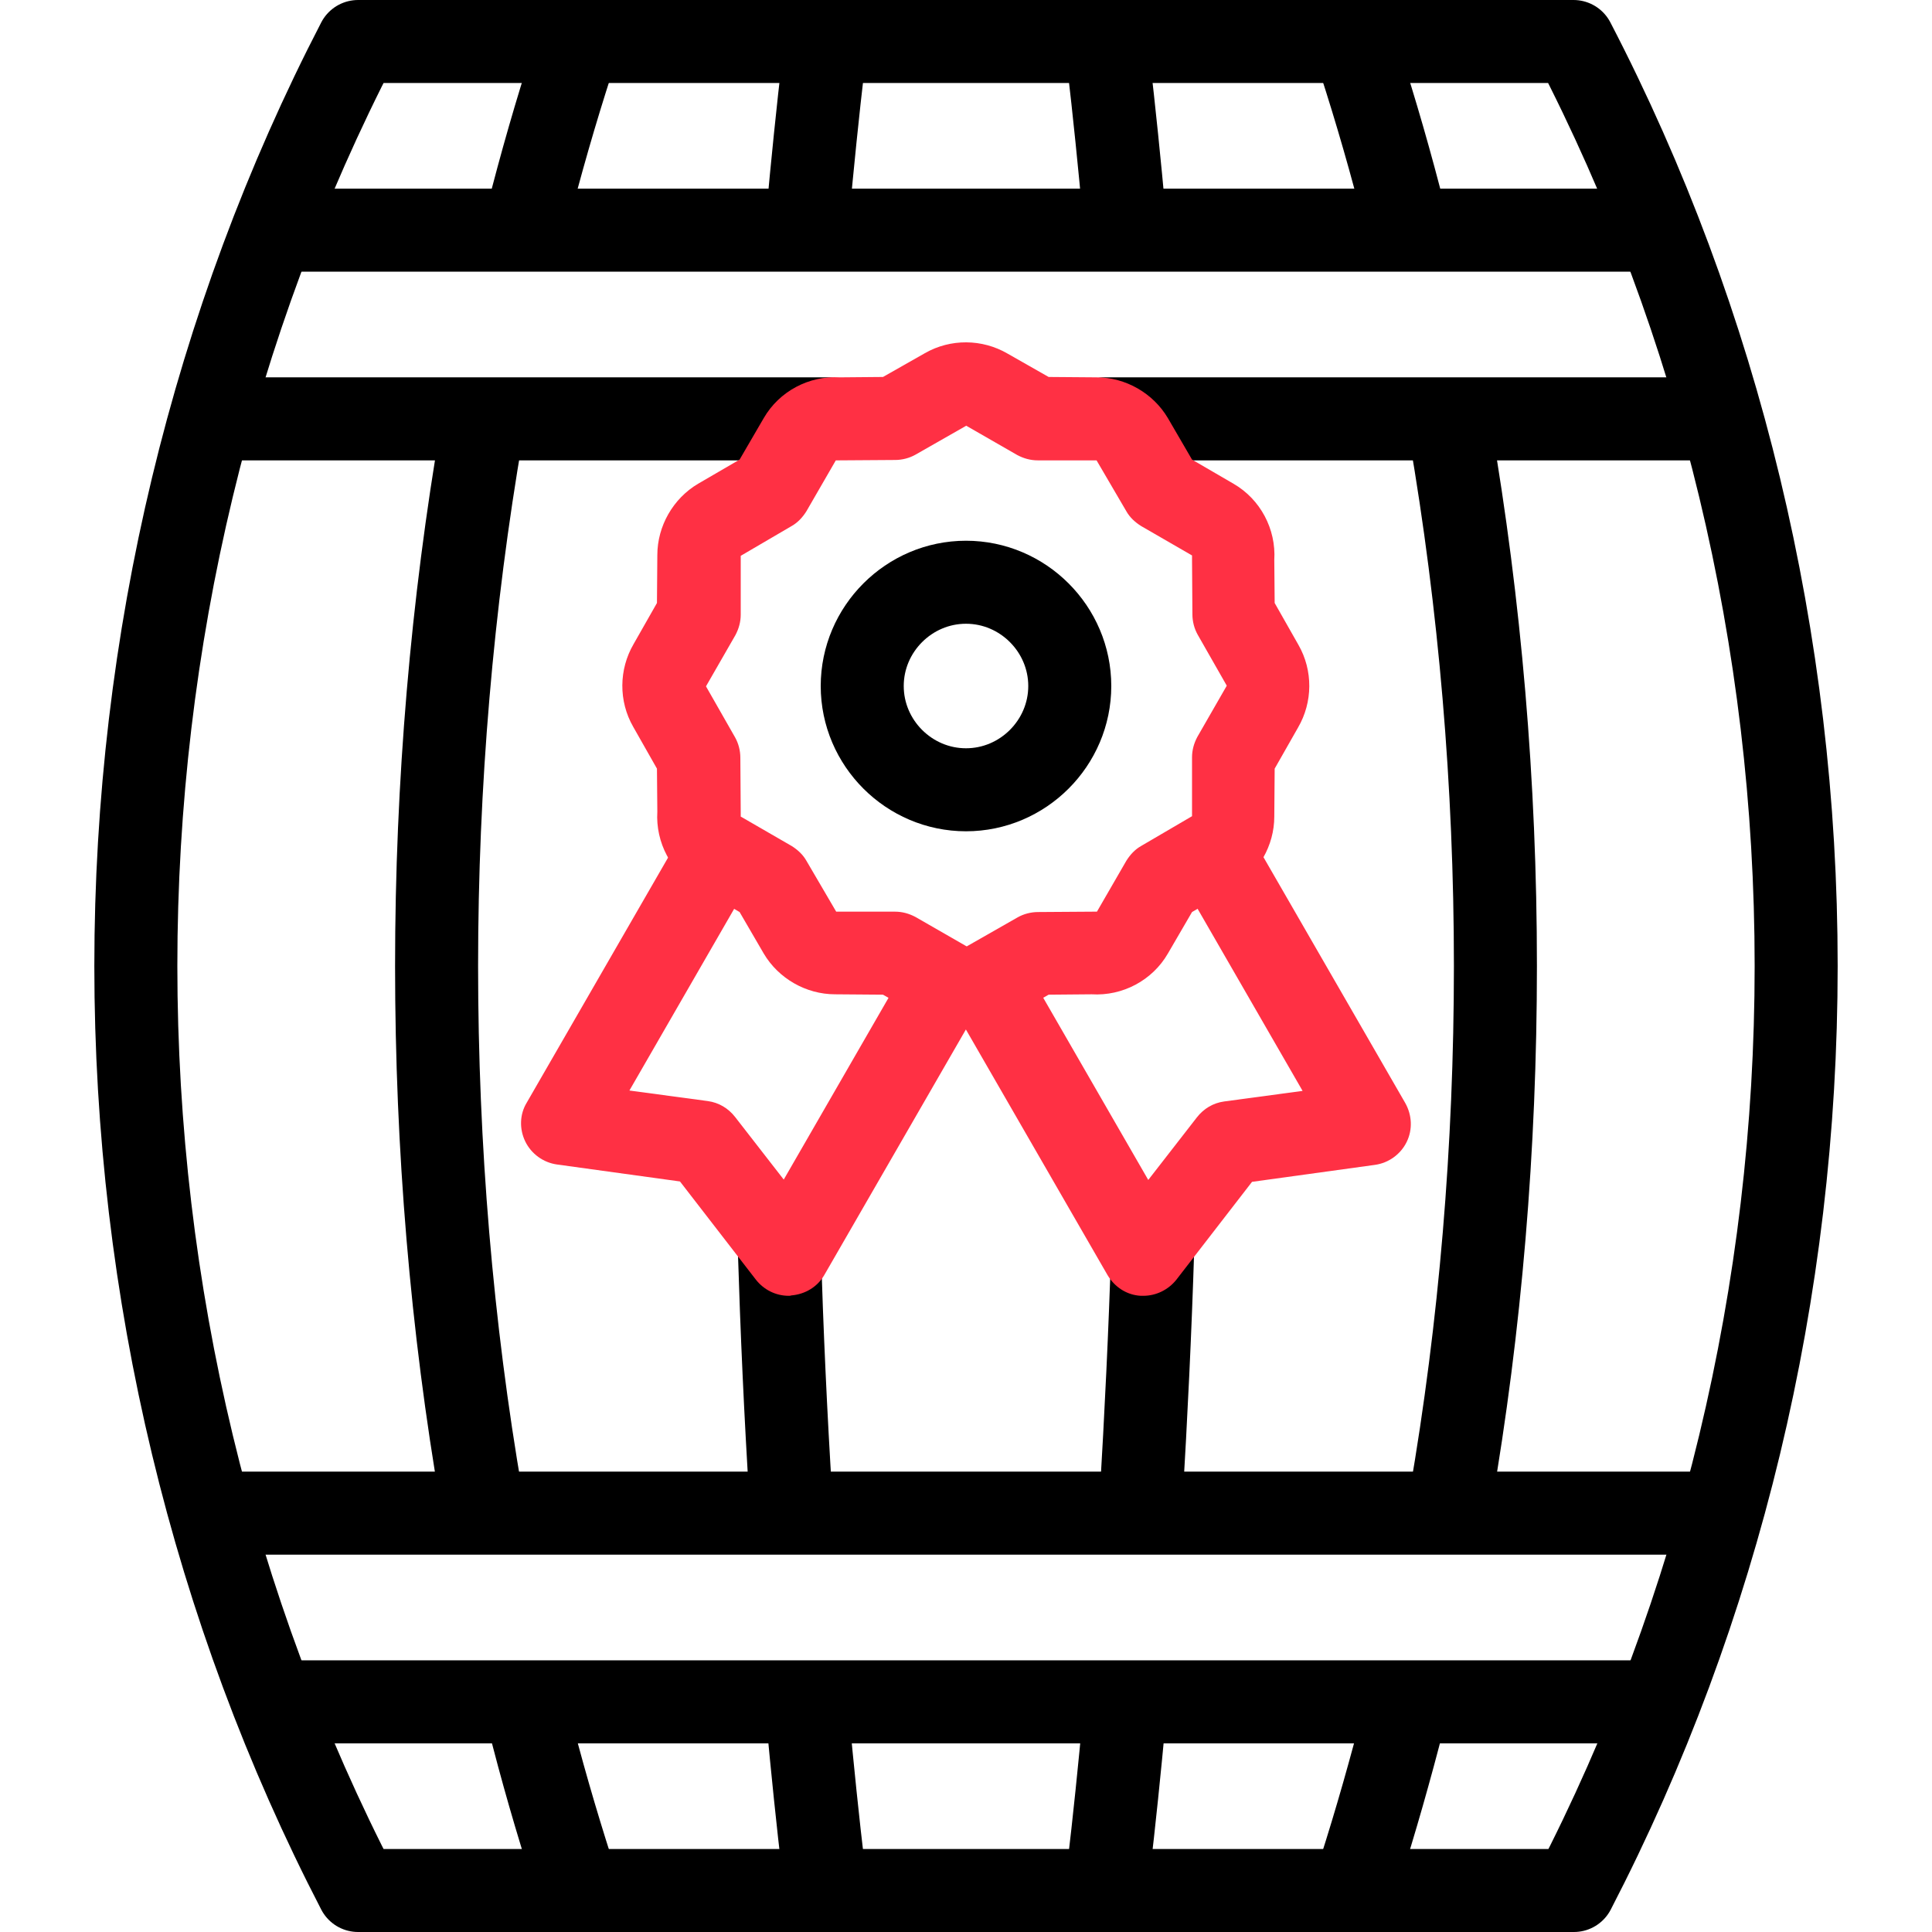
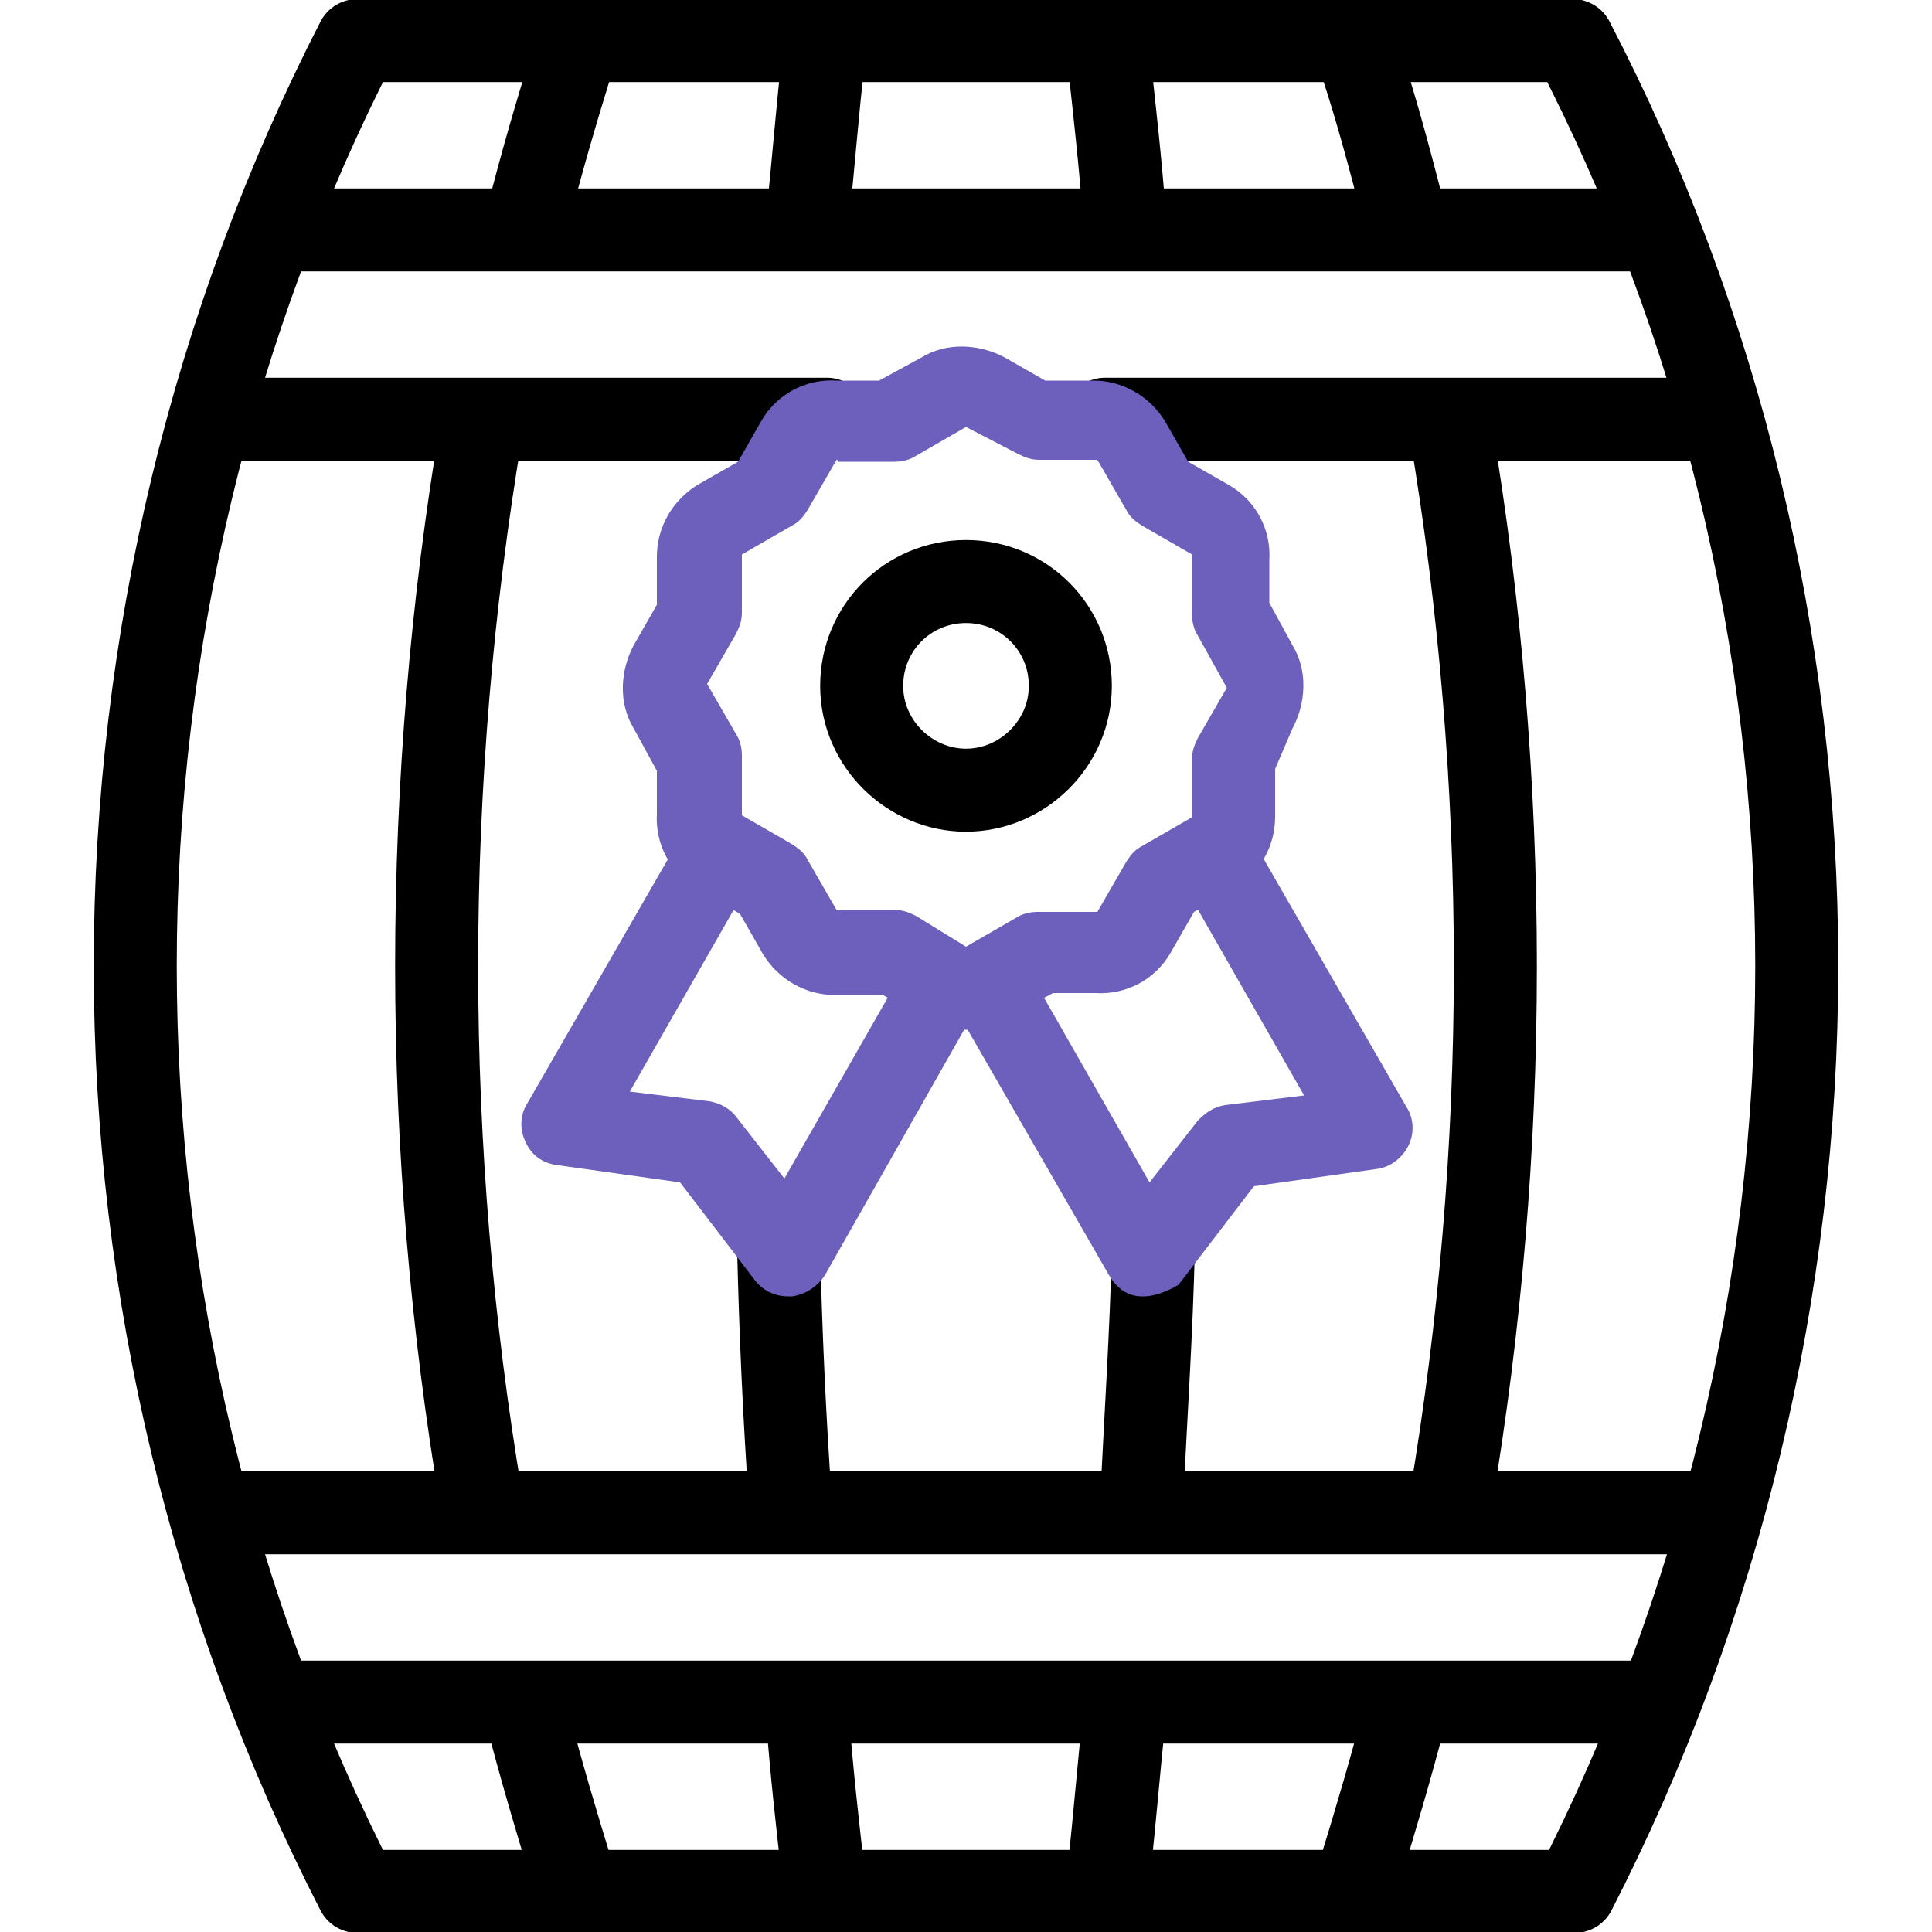
- <svg xmlns="http://www.w3.org/2000/svg" width="100px" height="100px" version="1.1" id="Layer_1" x="0px" y="0px" viewBox="0 0 512 512" style="enable-background:new 0 0 512 512;" xml:space="preserve">
+ <svg xmlns="http://www.w3.org/2000/svg" version="1.1" id="Layer_1" x="0px" y="0px" viewBox="0 0 100 100" style="enable-background:new 0 0 100 100;" xml:space="preserve">
  <style type="text/css">
- 	.st0{fill:none;stroke:#000000;stroke-width:22;stroke-linecap:round;stroke-linejoin:round;stroke-miterlimit:2.613;}
- 	.st1{fill:#FF3044;}
+ 	.st0{fill:none;stroke:#000000;stroke-width:4.297;stroke-linecap:round;stroke-linejoin:round;stroke-miterlimit:10;}
+ 	.st1{fill:#6D60BC;}
</style>
  <g>
    <g>
      <g>
-         <path class="st0" d="M94.9,11h322.1C455.7,85.5,476,170,476,256s-20.3,170.5-58.9,245H94.9C56.3,426.5,36,342,36,256     S56.3,85.5,94.9,11z" />
-         <path class="st0" d="M360.3,16c4.4,13.6,8.4,27.5,12,41.7 M384.3,114.3c7.9,45.8,12,93.5,12,141.7c0,48-4,95.6-11.9,141.2      M372.1,454.8c-3.6,14-7.5,27.8-11.8,41.2 M151.7,496c-4.3-13.4-8.3-27.2-11.8-41.2 M127.6,397.2c-7.9-45.6-11.9-93.2-11.9-141.2     c0-48.2,4.1-96,12-141.7 M139.7,57.7c3.6-14.2,7.6-28.1,12-41.7" />
-         <path class="st0" d="M293.7,16c1.6,13.6,3,27.5,4.3,41.7 M305.5,330.3c-0.7,22.7-1.8,45-3.1,66.9 M298,454.8     c-1.3,14-2.7,27.8-4.3,41.2 M218.3,496c-1.6-13.4-3-27.2-4.3-41.2 M209.6,397.2c-1.4-22-2.4-44.4-3.1-67.1 M214,57.7     c1.3-14.2,2.7-28.1,4.3-41.7" />
-         <path class="st0" d="M77.2,61h357.7 M451,111H292.8 M219.2,111H61" />
-         <path class="st0" d="M434.9,451H77.2 M61,401H451" />
+         <path class="st0" d="M18.5,2.1h62.9C89,16.7,93,33.2,93,50s-4,33.3-11.5,47.9H18.5C11,83.3,7,66.8,7,50S11,16.7,18.5,2.1z" />
+         <path class="st0" d="M70.4,3.1c0.9,2.7,1.6,5.4,2.3,8.1 M75.1,22.3c1.5,8.9,2.3,18.3,2.3,27.7c0,9.4-0.8,18.7-2.3,27.6      M72.7,88.8c-0.7,2.7-1.5,5.4-2.3,8 M29.6,96.9c-0.8-2.6-1.6-5.3-2.3-8 M24.9,77.6c-1.5-8.9-2.3-18.2-2.3-27.6     c0-9.4,0.8-18.8,2.3-27.7 M27.3,11.3c0.7-2.8,1.5-5.5,2.3-8.1" />
+         <path class="st0" d="M57.4,3.1c0.3,2.7,0.6,5.4,0.8,8.1 M59.7,64.5c-0.1,4.4-0.4,8.8-0.6,13.1 M58.2,88.8c-0.3,2.7-0.5,5.4-0.8,8      M42.6,96.9c-0.3-2.6-0.6-5.3-0.8-8 M40.9,77.6c-0.3-4.3-0.5-8.7-0.6-13.1 M41.8,11.3c0.3-2.8,0.5-5.5,0.8-8.1" />
+         <path class="st0" d="M15.1,11.9h69.9 M88.1,21.7H57.2 M42.8,21.7H11.9" />
+         <path class="st0" d="M84.9,88.1H15.1 M11.9,78.3h76.2" />
      </g>
-       <path class="st0" d="M256,209.3c15.1,0,27.5-12.4,27.5-27.5c0-15.1-12.4-27.5-27.5-27.5s-27.5,12.4-27.5,27.5    S240.9,209.3,256,209.3z" />
+       <path class="st0" d="M50,40.9c2.9,0,5.4-2.4,5.4-5.4s-2.4-5.4-5.4-5.4s-5.4,2.4-5.4,5.4S47.1,40.9,50,40.9z" />
    </g>
    <g>
      <g>
-         <path class="st1" d="M256,272.8c-3.8,0-7.7-1-11.1-3l-10.9-6.2l-12.7-0.1c-7.7,0-15-4.2-18.9-10.8l-6.4-11l-11-6.4     c-7.1-4.1-11.3-12-10.8-20.2l-0.1-11.4l-6.3-11.1c-3.9-6.8-3.8-15.2,0.1-21.9l6.2-10.9l0.1-12.7c0-7.7,4.2-15,10.8-18.9l11-6.4     l6.4-11c4.1-7.1,12-11.3,20.2-10.8l11.4-0.1l11.1-6.3c6.8-3.9,15.2-3.8,21.9,0.1l10.9,6.2l12.7,0.1c7.7,0,15,4.2,18.9,10.8     l6.4,11l11,6.4c7.1,4.1,11.3,12,10.8,20.2l0.1,11.4l6.3,11.1c3.9,6.8,3.8,15.2-0.1,21.9l-6.2,10.9l-0.1,12.7     c0,7.7-4.2,15-10.8,18.9l-11,6.4l-6.4,11c-4.1,7.1-12,11.3-20.2,10.8l-11.4,0.1l-11.1,6.3C263.5,271.8,259.7,272.8,256,272.8z      M221.5,122l-7.8,13.5c-1,1.6-2.3,3-3.9,3.9l-13.5,7.9l0,15.6c0,1.9-0.5,3.7-1.4,5.4l-7.7,13.4c0,0.1-0.1,0.1-0.1,0.2l7.7,13.5     c0.9,1.6,1.4,3.5,1.4,5.4l0.1,14.7c0,0.3,0,0.6,0,0.9l13.5,7.8c1.6,1,3,2.3,3.9,3.9l7.9,13.5l15.6,0c1.9,0,3.7,0.5,5.4,1.4     l13.4,7.7c0.1,0,0.1,0.1,0.2,0.1l13.5-7.7c1.6-0.9,3.5-1.4,5.4-1.4l14.7-0.1c0.3,0,0.6,0,0.9,0l7.8-13.5c1-1.6,2.3-3,3.9-3.9     l13.5-7.9l0-15.6c0-1.9,0.5-3.7,1.4-5.4l7.7-13.4c0-0.1,0.1-0.1,0.1-0.2l-7.7-13.5c-0.9-1.6-1.4-3.5-1.4-5.4l-0.1-14.7     c0-0.3,0-0.6,0-0.9l-13.5-7.8c-1.6-1-3-2.3-3.9-3.9l-7.9-13.5l-15.6,0c-1.9,0-3.7-0.5-5.4-1.4l-13.4-7.7c0,0-0.1,0-0.1-0.1     l-13.5,7.7c-1.6,0.9-3.5,1.4-5.4,1.4l-14.7,0.1C222.1,122,221.8,122,221.5,122z" />
+         <path class="st1" d="M50,53.3c-0.7,0-1.5-0.2-2.2-0.6l-2.1-1.2l-2.5,0c-1.5,0-2.9-0.8-3.7-2.1l-1.2-2.1L36.1,46     c-1.4-0.8-2.2-2.3-2.1-3.9l0-2.2l-1.2-2.2c-0.8-1.3-0.7-3,0-4.3l1.2-2.1l0-2.5c0-1.5,0.8-2.9,2.1-3.7l2.1-1.2l1.2-2.1     c0.8-1.4,2.3-2.2,3.9-2.1l2.2,0l2.2-1.2c1.3-0.8,3-0.7,4.3,0l2.1,1.2l2.5,0c1.5,0,2.9,0.8,3.7,2.1l1.2,2.1l2.1,1.2     c1.4,0.8,2.2,2.3,2.1,3.9l0,2.2l1.2,2.2c0.8,1.3,0.7,3,0,4.3L66,39.8l0,2.5c0,1.5-0.8,2.9-2.1,3.7l-2.1,1.2l-1.2,2.1     c-0.8,1.4-2.3,2.2-3.9,2.1l-2.2,0l-2.2,1.2C51.5,53.1,50.7,53.3,50,53.3z M43.3,23.8l-1.5,2.6c-0.2,0.3-0.4,0.6-0.8,0.8l-2.6,1.5     v3c0,0.4-0.1,0.7-0.3,1.1l-1.5,2.6c0,0,0,0,0,0l1.5,2.6c0.2,0.3,0.3,0.7,0.3,1.1l0,2.9c0,0.1,0,0.1,0,0.2l2.6,1.5     c0.3,0.2,0.6,0.4,0.8,0.8l1.5,2.6h3c0.4,0,0.7,0.1,1.1,0.3L50,49c0,0,0,0,0,0l2.6-1.5c0.3-0.2,0.7-0.3,1.1-0.3l2.9,0     c0.1,0,0.1,0,0.2,0l1.5-2.6c0.2-0.3,0.4-0.6,0.8-0.8l2.6-1.5v-3c0-0.4,0.1-0.7,0.3-1.1l1.5-2.6c0,0,0,0,0,0L62,32.9     c-0.2-0.3-0.3-0.7-0.3-1.1l0-2.9c0-0.1,0-0.1,0-0.2l-2.6-1.5c-0.3-0.2-0.6-0.4-0.8-0.8l-1.5-2.6h-3c-0.4,0-0.7-0.1-1.1-0.3     L50,22.1c0,0,0,0,0,0l-2.6,1.5c-0.3,0.2-0.7,0.3-1.1,0.3l-2.9,0C43.4,23.8,43.3,23.8,43.3,23.8z" />
      </g>
      <g>
-         <path class="st1" d="M209,343.4c-3.4,0-6.6-1.6-8.7-4.3l-20.1-26l-32.6-4.5c-3.6-0.5-6.8-2.8-8.4-6.1c-1.6-3.3-1.5-7.2,0.4-10.3     l39.1-67.8c3-5.3,9.8-7.1,15-4c5.3,3,7.1,9.8,4,15l-30.9,53.6l20.8,2.8c2.9,0.4,5.4,1.9,7.2,4.2l12.9,16.6l30.9-53.6     c3-5.3,9.8-7.1,15-4c5.3,3,7.1,9.8,4,15l-39.1,67.8c-1.8,3.2-5.1,5.2-8.8,5.5C209.5,343.4,209.2,343.4,209,343.4z" />
+         <path class="st1" d="M40.8,67.1c-0.7,0-1.3-0.3-1.7-0.8l-3.9-5.1l-6.4-0.9c-0.7-0.1-1.3-0.5-1.6-1.2c-0.3-0.6-0.3-1.4,0.1-2     l7.6-13.2c0.6-1,1.9-1.4,2.9-0.8c1,0.6,1.4,1.9,0.8,2.9l-6,10.5l4.1,0.5c0.6,0.1,1.1,0.4,1.4,0.8l2.5,3.2l6-10.5     c0.6-1,1.9-1.4,2.9-0.8c1,0.6,1.4,1.9,0.8,2.9L42.7,66c-0.4,0.6-1,1-1.7,1.1C40.9,67.1,40.9,67.1,40.8,67.1z" />
      </g>
      <g>
-         <path class="st1" d="M303,343.4c-0.2,0-0.5,0-0.7,0c-3.7-0.2-6.9-2.3-8.8-5.5l-39.1-67.8c-3-5.3-1.2-12,4-15c5.3-3,12-1.2,15,4     l30.9,53.6l12.9-16.6c1.8-2.3,4.3-3.8,7.2-4.2l20.8-2.8l-30.9-53.6c-3-5.3-1.2-12,4-15c5.3-3,12-1.2,15,4l39.1,67.8     c1.8,3.2,2,7,0.4,10.3s-4.8,5.6-8.4,6.1l-32.6,4.5l-20.1,26C309.6,341.8,306.4,343.4,303,343.4z" />
+         <path class="st1" d="M59.2,67.1c0,0-0.1,0-0.1,0c-0.7,0-1.3-0.4-1.7-1.1l-7.6-13.2c-0.6-1-0.2-2.3,0.8-2.9c1-0.6,2.3-0.2,2.9,0.8     l6,10.5l2.5-3.2c0.4-0.4,0.8-0.7,1.4-0.8l4.1-0.5l-6-10.5c-0.6-1-0.2-2.3,0.8-2.9c1-0.6,2.3-0.2,2.9,0.8l7.6,13.2     c0.4,0.6,0.4,1.4,0.1,2c-0.3,0.6-0.9,1.1-1.6,1.2l-6.4,0.9l-3.9,5.1C60.5,66.8,59.8,67.1,59.2,67.1z" />
      </g>
    </g>
  </g>
</svg>
